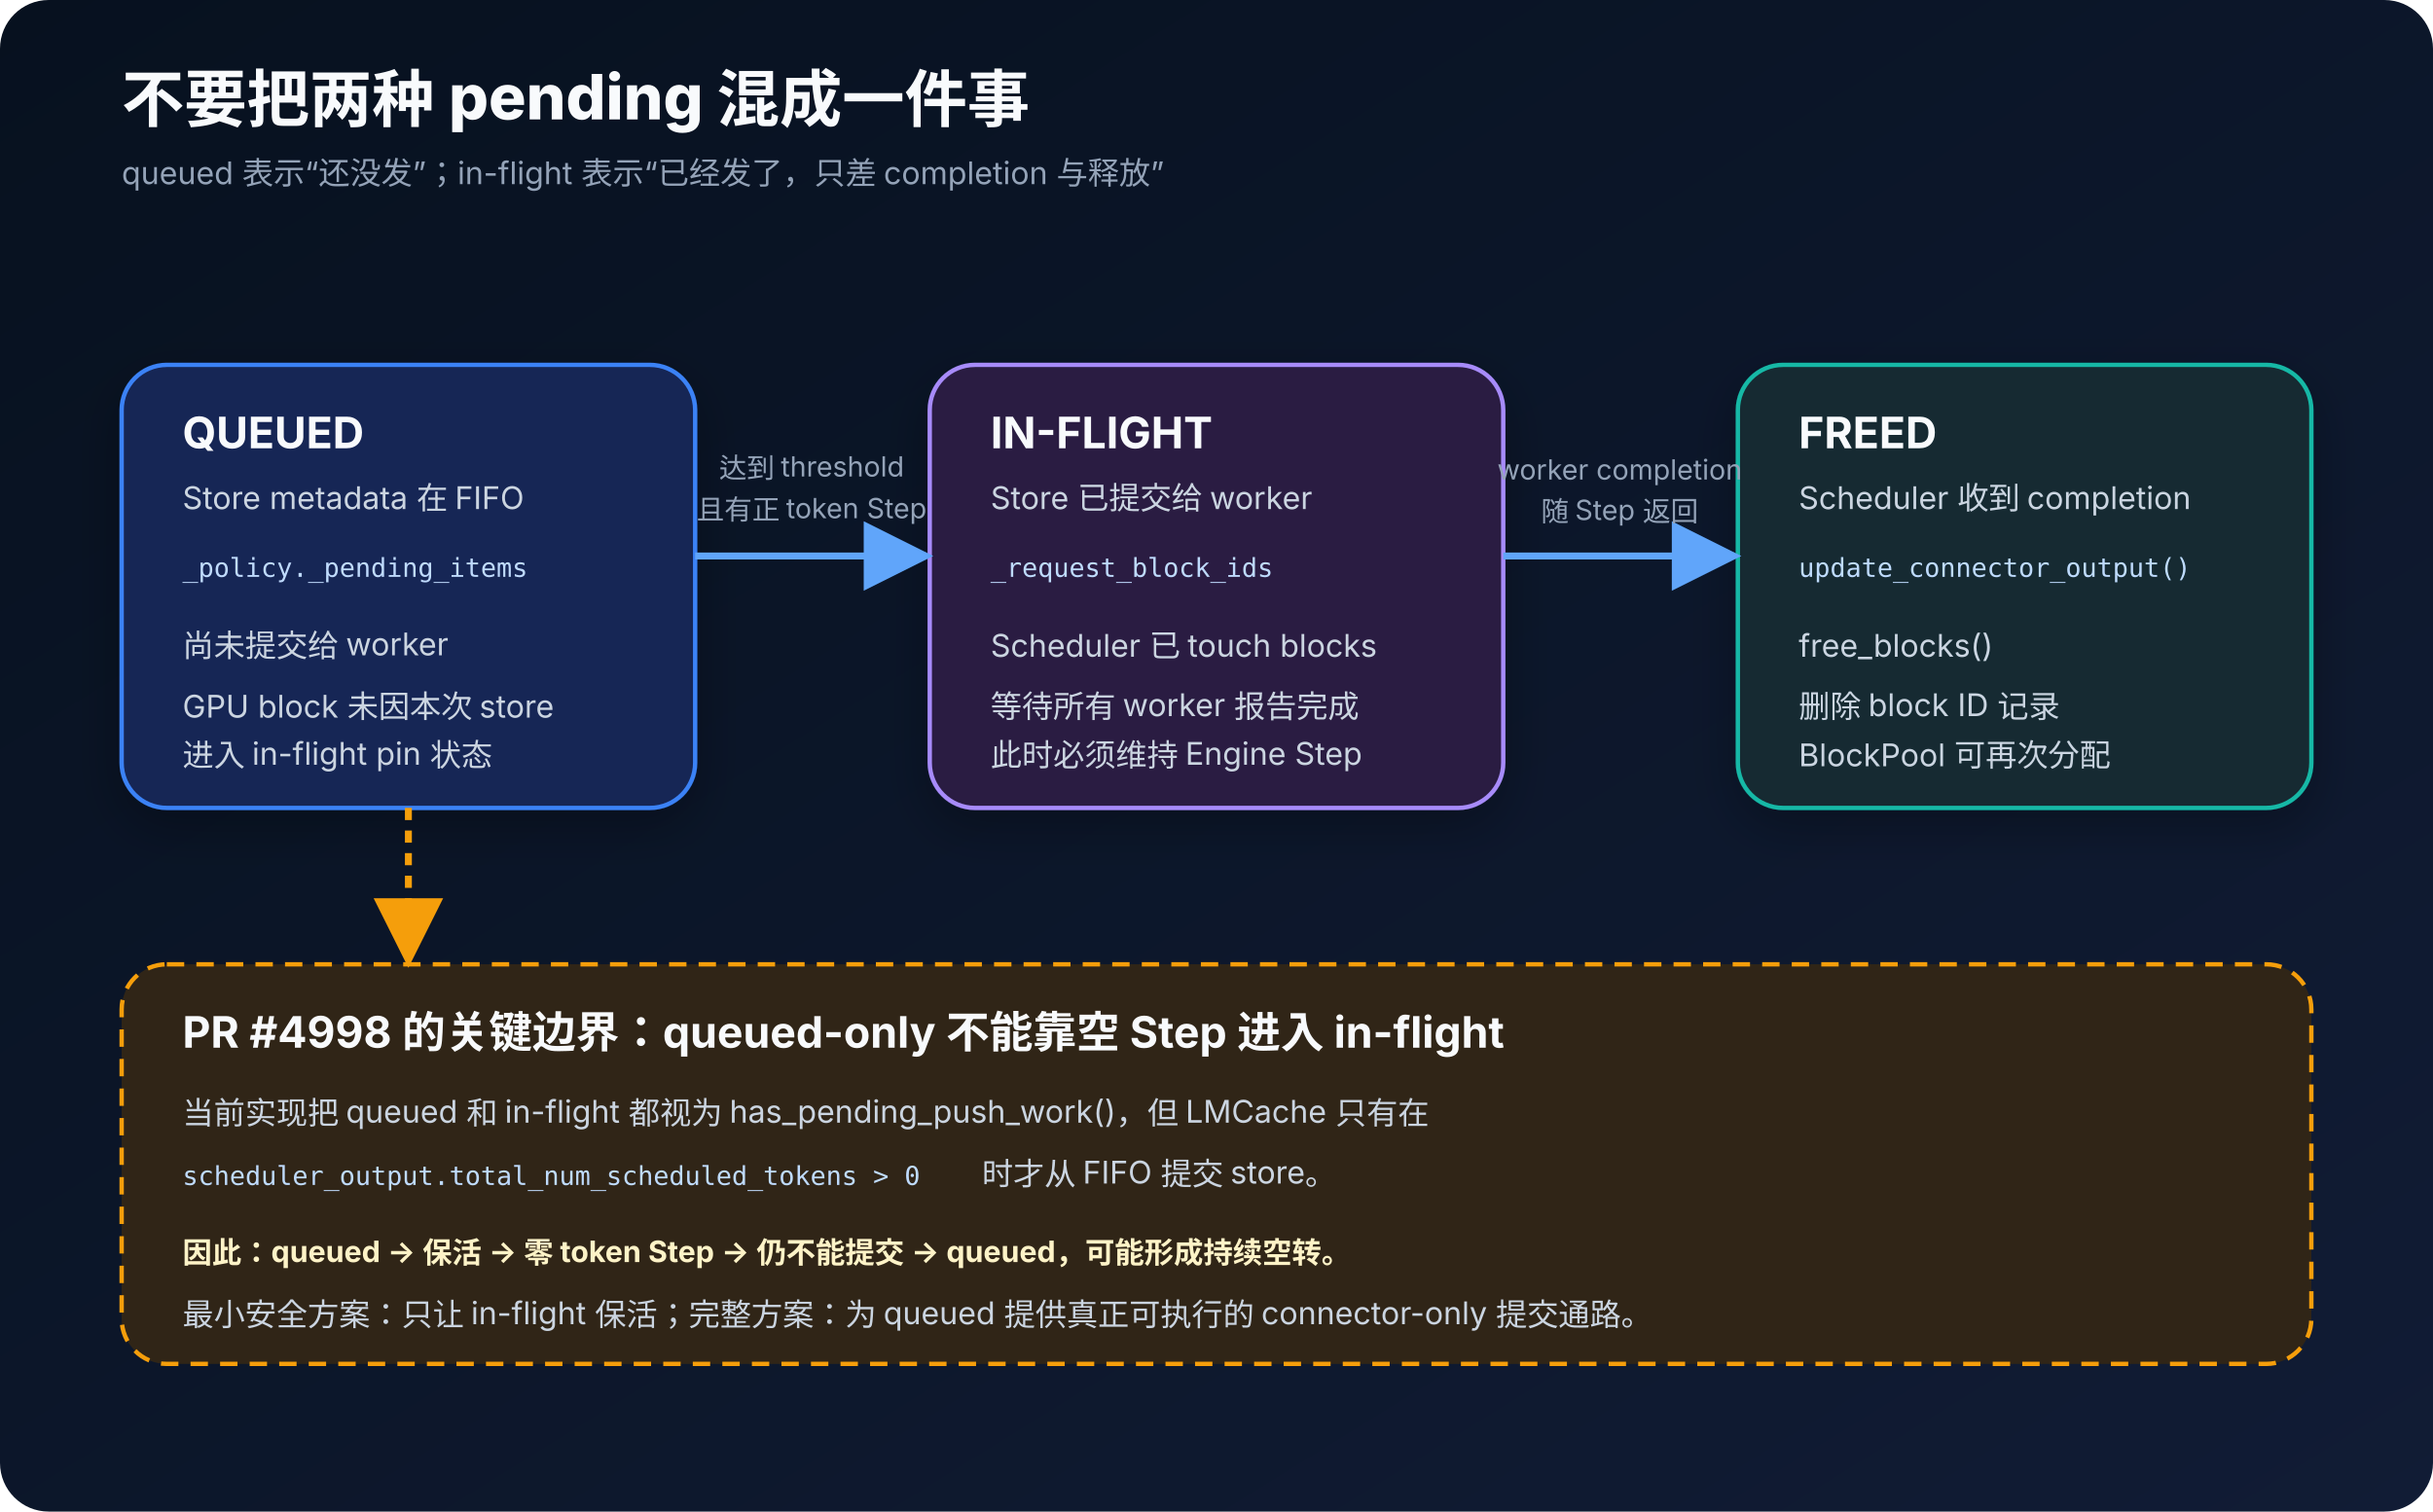
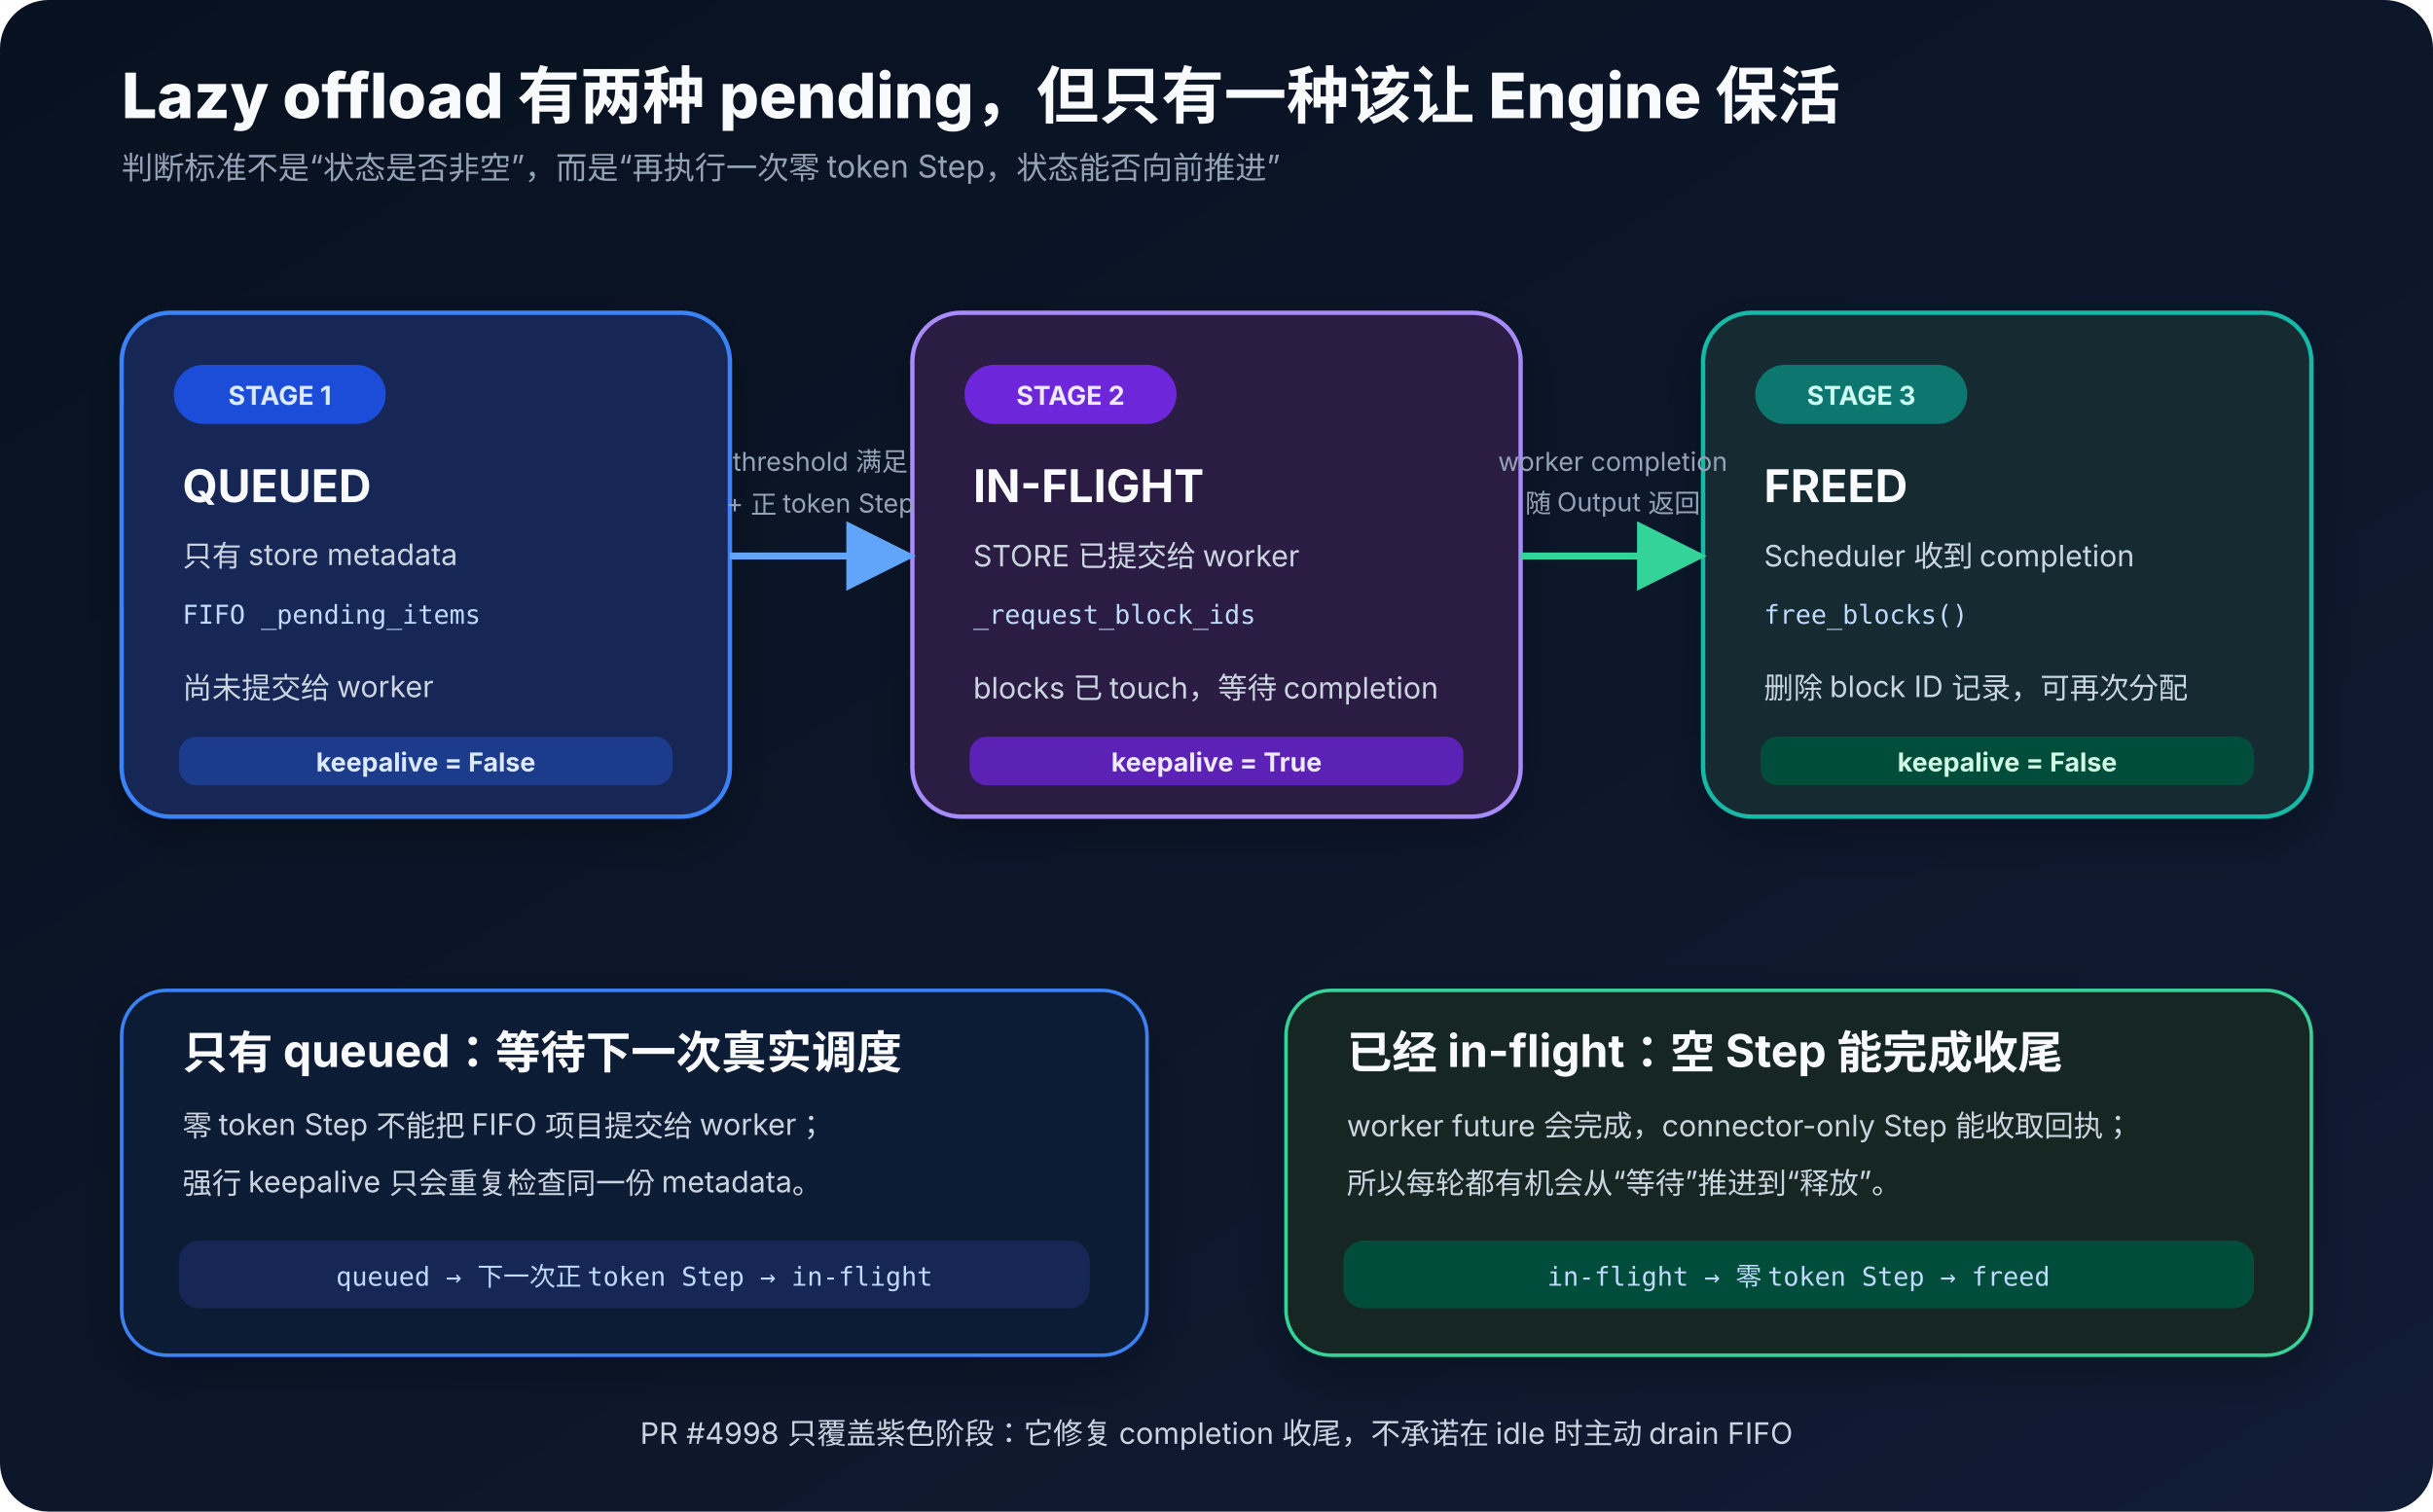
<svg xmlns="http://www.w3.org/2000/svg" width="1400" height="870" viewBox="0 0 1400 870" role="img" aria-labelledby="title desc">
  <defs>
    <linearGradient id="bg" x1="0" y1="0" x2="1" y2="1">
      <stop offset="0" stop-color="#07111f" />
      <stop offset="1" stop-color="#111c35" />
    </linearGradient>
-     <filter id="shadow" x="-20%" y="-20%" width="140%" height="140%">
+     <filter id="shadow" x="-25%" y="-25%" width="150%" height="150%">
      <feDropShadow dx="0" dy="10" stdDeviation="14" flood-color="#000" flood-opacity=".28" />
    </filter>
-     <marker id="arrow" markerWidth="10" markerHeight="10" refX="9" refY="5" orient="auto">
+     <marker id="blueArrow" markerWidth="10" markerHeight="10" refX="9" refY="5" orient="auto">
      <path d="M0,0 L10,5 L0,10 z" fill="#60a5fa" />
    </marker>
-     <marker id="warnArrow" markerWidth="10" markerHeight="10" refX="9" refY="5" orient="auto">
-       <path d="M0,0 L10,5 L0,10 z" fill="#f59e0b" />
+     <marker id="greenArrow" markerWidth="10" markerHeight="10" refX="9" refY="5" orient="auto">
+       <path d="M0,0 L10,5 L0,10 z" fill="#34d399" />
    </marker>
    <style>
      .sans{font-family:Inter,"PingFang SC","Microsoft YaHei",sans-serif}
      .title{font-size:36px;font-weight:760;fill:#f8fafc}
      .subtitle{font-size:18px;fill:#94a3b8}
-       .boxTitle{font-size:25px;font-weight:720;fill:#f8fafc}
-       .body{font-size:18px;fill:#cbd5e1}
-       .small{font-size:16px;fill:#94a3b8}
+       .boxTitle{font-size:26px;font-weight:740;fill:#f8fafc}
+       .body{font-size:17px;fill:#cbd5e1}
+       .small{font-size:15px;fill:#94a3b8}
+       .label{font-size:15px;font-weight:720}
      .code{font-family:"SFMono-Regular",Consolas,monospace;font-size:15px;fill:#bfdbfe}
-       .warn{font-size:17px;font-weight:680;fill:#fef3c7}
    </style>
  </defs>
  <rect width="1400" height="870" rx="28" fill="url(#bg)" />
  <g class="sans">
-     <text x="70" y="70" class="title">不要把两种 pending 混成一件事</text>
-     <text x="70" y="106" class="subtitle">queued 表示“还没发”；in-flight 表示“已经发了，只差 completion 与释放”</text>
+     <text x="70" y="68" class="title">Lazy offload 有两种 pending，但只有一种该让 Engine 保活</text>
+     <text x="70" y="103" class="subtitle">判断标准不是“状态是否非空”，而是“再执行一次零 token Step，状态能否向前推进”</text>
    <g filter="url(#shadow)">
-       <rect x="70" y="210" width="330" height="255" rx="26" fill="#172554" stroke="#3b82f6" stroke-width="2.5" />
-       <text x="105" y="258" class="boxTitle">QUEUED</text>
-       <text x="105" y="293" class="body">Store metadata 在 FIFO</text>
-       <text x="105" y="332" class="code">_policy._pending_items</text>
-       <text x="105" y="378" class="body">尚未提交给 worker</text>
-       <text x="105" y="413" class="body">GPU block 未因本次 store</text>
-       <text x="105" y="441" class="body">进入 in-flight pin 状态</text>
+       <rect x="70" y="180" width="350" height="290" rx="28" fill="#172554" stroke="#3b82f6" stroke-width="2.5" />
+       <rect x="100" y="210" width="122" height="34" rx="17" fill="#1d4ed8" />
+       <text x="161" y="233" text-anchor="middle" class="label" fill="#dbeafe">STAGE 1</text>
+       <text x="105" y="289" class="boxTitle">QUEUED</text>
+       <text x="105" y="326" class="body">只有 store metadata</text>
+       <text x="105" y="359" class="code">FIFO _pending_items</text>
+       <text x="105" y="402" class="body">尚未提交给 worker</text>
+       <rect x="103" y="424" width="284" height="28" rx="10" fill="#1e3a8a" />
+       <text x="245" y="444" text-anchor="middle" class="label" fill="#dbeafe">keepalive = False</text>
    </g>
    <g filter="url(#shadow)">
-       <rect x="535" y="210" width="330" height="255" rx="26" fill="#2b1d42" stroke="#a78bfa" stroke-width="2.5" />
-       <text x="570" y="258" class="boxTitle">IN-FLIGHT</text>
-       <text x="570" y="293" class="body">Store 已提交给 worker</text>
-       <text x="570" y="332" class="code">_request_block_ids</text>
-       <text x="570" y="378" class="body">Scheduler 已 touch blocks</text>
-       <text x="570" y="413" class="body">等待所有 worker 报告完成</text>
-       <text x="570" y="441" class="body">此时必须维持 Engine Step</text>
+       <rect x="525" y="180" width="350" height="290" rx="28" fill="#2b1d42" stroke="#a78bfa" stroke-width="2.5" />
+       <rect x="555" y="210" width="122" height="34" rx="17" fill="#6d28d9" />
+       <text x="616" y="233" text-anchor="middle" class="label" fill="#ede9fe">STAGE 2</text>
+       <text x="560" y="289" class="boxTitle">IN-FLIGHT</text>
+       <text x="560" y="326" class="body">STORE 已提交给 worker</text>
+       <text x="560" y="359" class="code">_request_block_ids</text>
+       <text x="560" y="402" class="body">blocks 已 touch，等待 completion</text>
+       <rect x="558" y="424" width="284" height="28" rx="10" fill="#5b21b6" />
+       <text x="700" y="444" text-anchor="middle" class="label" fill="#ede9fe">keepalive = True</text>
    </g>
    <g filter="url(#shadow)">
-       <rect x="1000" y="210" width="330" height="255" rx="26" fill="#132a32" stroke="#14b8a6" stroke-width="2.5" />
-       <text x="1035" y="258" class="boxTitle">FREED</text>
-       <text x="1035" y="293" class="body">Scheduler 收到 completion</text>
-       <text x="1035" y="332" class="code">update_connector_output()</text>
-       <text x="1035" y="378" class="body">free_blocks()</text>
-       <text x="1035" y="413" class="body">删除 block ID 记录</text>
-       <text x="1035" y="441" class="body">BlockPool 可再次分配</text>
+       <rect x="980" y="180" width="350" height="290" rx="28" fill="#132a32" stroke="#14b8a6" stroke-width="2.5" />
+       <rect x="1010" y="210" width="122" height="34" rx="17" fill="#0f766e" />
+       <text x="1071" y="233" text-anchor="middle" class="label" fill="#ccfbf1">STAGE 3</text>
+       <text x="1015" y="289" class="boxTitle">FREED</text>
+       <text x="1015" y="326" class="body">Scheduler 收到 completion</text>
+       <text x="1015" y="359" class="code">free_blocks()</text>
+       <text x="1015" y="402" class="body">删除 block ID 记录，可再次分配</text>
+       <rect x="1013" y="424" width="284" height="28" rx="10" fill="#064e3b" />
+       <text x="1155" y="444" text-anchor="middle" class="label" fill="#d1fae5">keepalive = False</text>
    </g>
-     <path d="M400 320 C450 320 485 320 533 320" stroke="#60a5fa" stroke-width="4" marker-end="url(#arrow)" />
-     <text x="467" y="275" text-anchor="middle" class="small">达到 threshold</text>
-     <text x="467" y="299" text-anchor="middle" class="small">且有正 token Step</text>
-     <path d="M865 320 C915 320 950 320 998 320" stroke="#60a5fa" stroke-width="4" marker-end="url(#arrow)" />
-     <text x="932" y="276" text-anchor="middle" class="small">worker completion</text>
-     <text x="932" y="300" text-anchor="middle" class="small">随 Step 返回</text>
-     <rect x="70" y="555" width="1260" height="230" rx="26" fill="#302517" stroke="#f59e0b" stroke-width="2.5" stroke-dasharray="10 7" />
-     <text x="105" y="603" class="boxTitle">PR #4998 的关键边界：queued-only 不能靠空 Step 进入 in-flight</text>
-     <text x="105" y="647" class="body">当前实现把 queued 和 in-flight 都视为 has_pending_push_work()，但 LMCache 只有在</text>
-     <text x="105" y="682" class="code">scheduler_output.total_num_scheduled_tokens &gt; 0</text>
-     <text x="565" y="682" class="body">时才从 FIFO 提交 store。</text>
-     <text x="105" y="727" class="warn">因此：queued → 保活 → 零 token Step → 仍不能提交 → queued，可能形成持续空转。</text>
-     <text x="105" y="763" class="body">最小安全方案：只让 in-flight 保活；完整方案：为 queued 提供真正可执行的 connector-only 提交通路。</text>
-     <path d="M235 465 C235 505 235 518 235 553" stroke="#f59e0b" stroke-width="4" stroke-dasharray="7 6" marker-end="url(#warnArrow)" />
+     <path d="M420 320 C460 320 483 320 523 320" stroke="#60a5fa" stroke-width="4" marker-end="url(#blueArrow)" />
+     <text x="472" y="271" text-anchor="middle" class="small">threshold 满足</text>
+     <text x="472" y="295" text-anchor="middle" class="small">+ 正 token Step</text>
+     <path d="M875 320 C915 320 938 320 978 320" stroke="#34d399" stroke-width="4" marker-end="url(#greenArrow)" />
+     <text x="928" y="271" text-anchor="middle" class="small">worker completion</text>
+     <text x="928" y="295" text-anchor="middle" class="small">随 Output 返回</text>
+     <g filter="url(#shadow)">
+       <rect x="70" y="570" width="590" height="210" rx="26" fill="#111d35" stroke="#3b82f6" stroke-width="2" />
+       <text x="105" y="615" class="boxTitle">只有 queued：等待下一次真实调度</text>
+       <text x="105" y="654" class="body">零 token Step 不能把 FIFO 项目提交给 worker；</text>
+       <text x="105" y="687" class="body">强行 keepalive 只会重复检查同一份 metadata。</text>
+       <rect x="103" y="714" width="524" height="39" rx="12" fill="#172554" />
+       <text x="365" y="740" text-anchor="middle" class="code">queued → 下一次正 token Step → in-flight</text>
+     </g>
+     <g filter="url(#shadow)">
+       <rect x="740" y="570" width="590" height="210" rx="26" fill="#142820" stroke="#34d399" stroke-width="2" />
+       <text x="775" y="615" class="boxTitle">已经 in-flight：空 Step 能完成收尾</text>
+       <text x="775" y="654" class="body">worker future 会完成，connector-only Step 能收取回执；</text>
+       <text x="775" y="687" class="body">所以每轮都有机会从“等待”推进到“释放”。</text>
+       <rect x="773" y="714" width="524" height="39" rx="12" fill="#064e3b" />
+       <text x="1035" y="740" text-anchor="middle" class="code">in-flight → 零 token Step → freed</text>
+     </g>
+     <text x="700" y="831" text-anchor="middle" class="body">PR #4998 只覆盖紫色阶段：它修复 completion 收尾，不承诺在 idle 时主动 drain FIFO</text>
  </g>
</svg>
